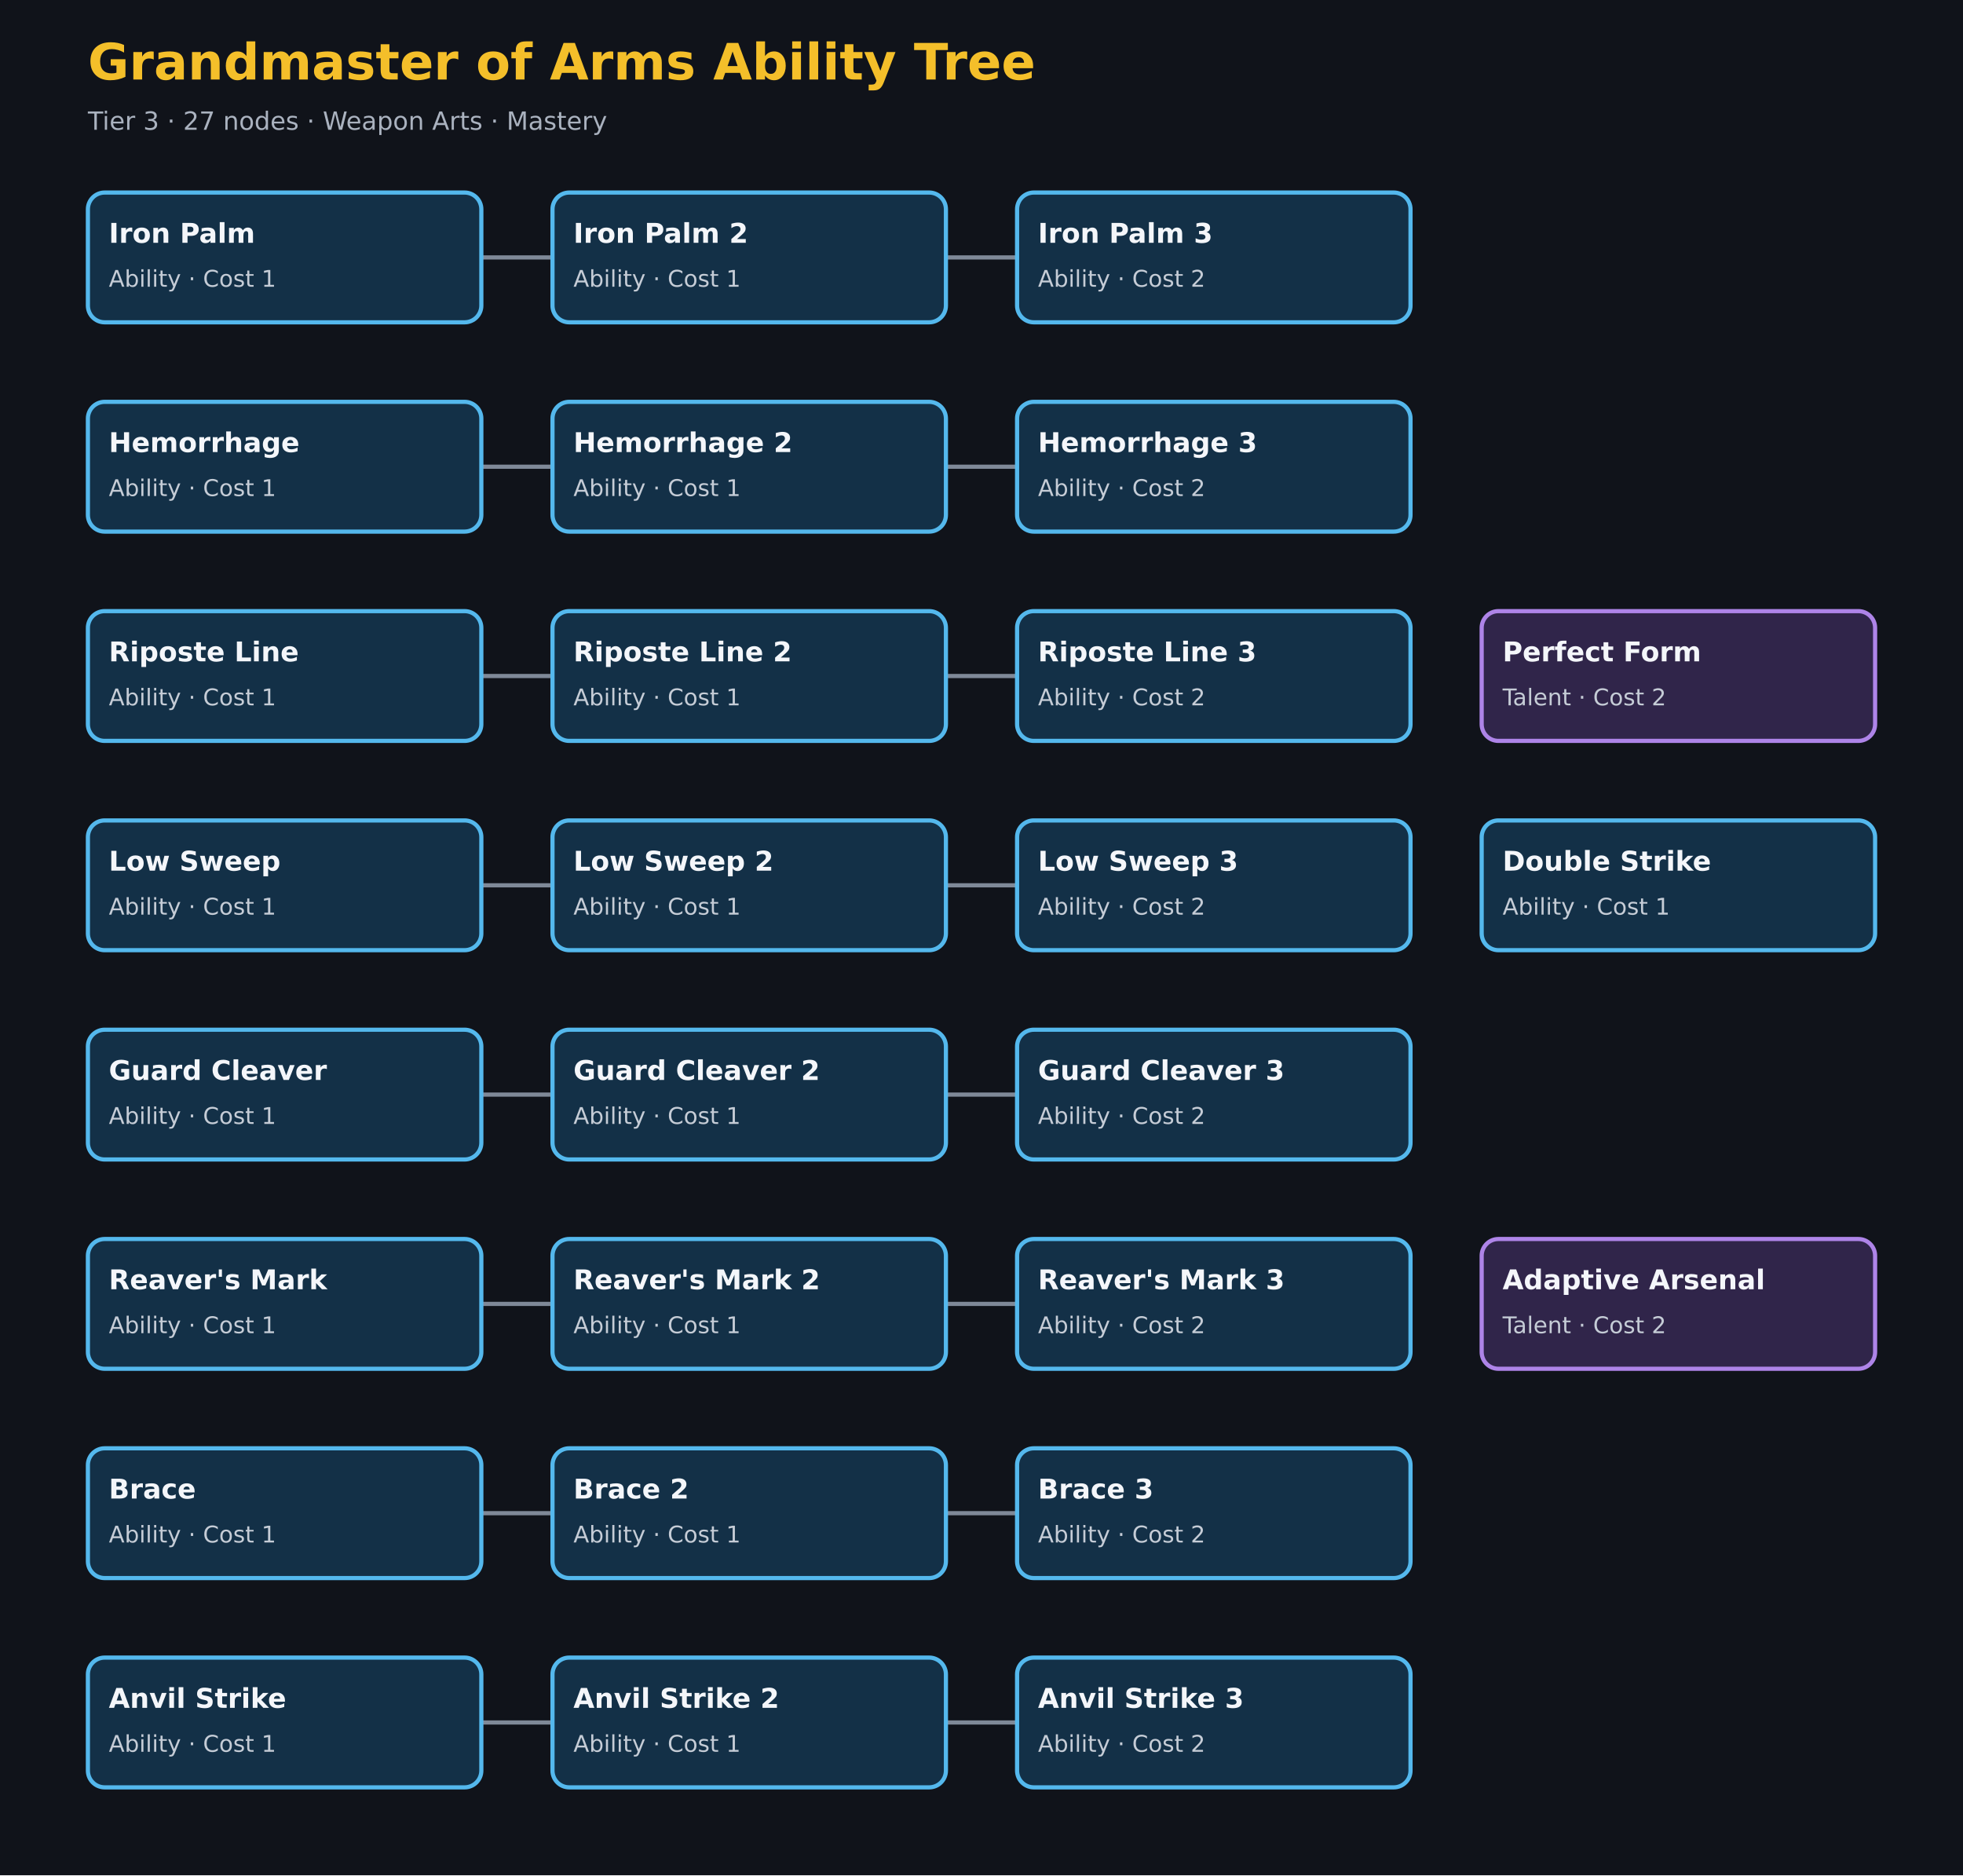
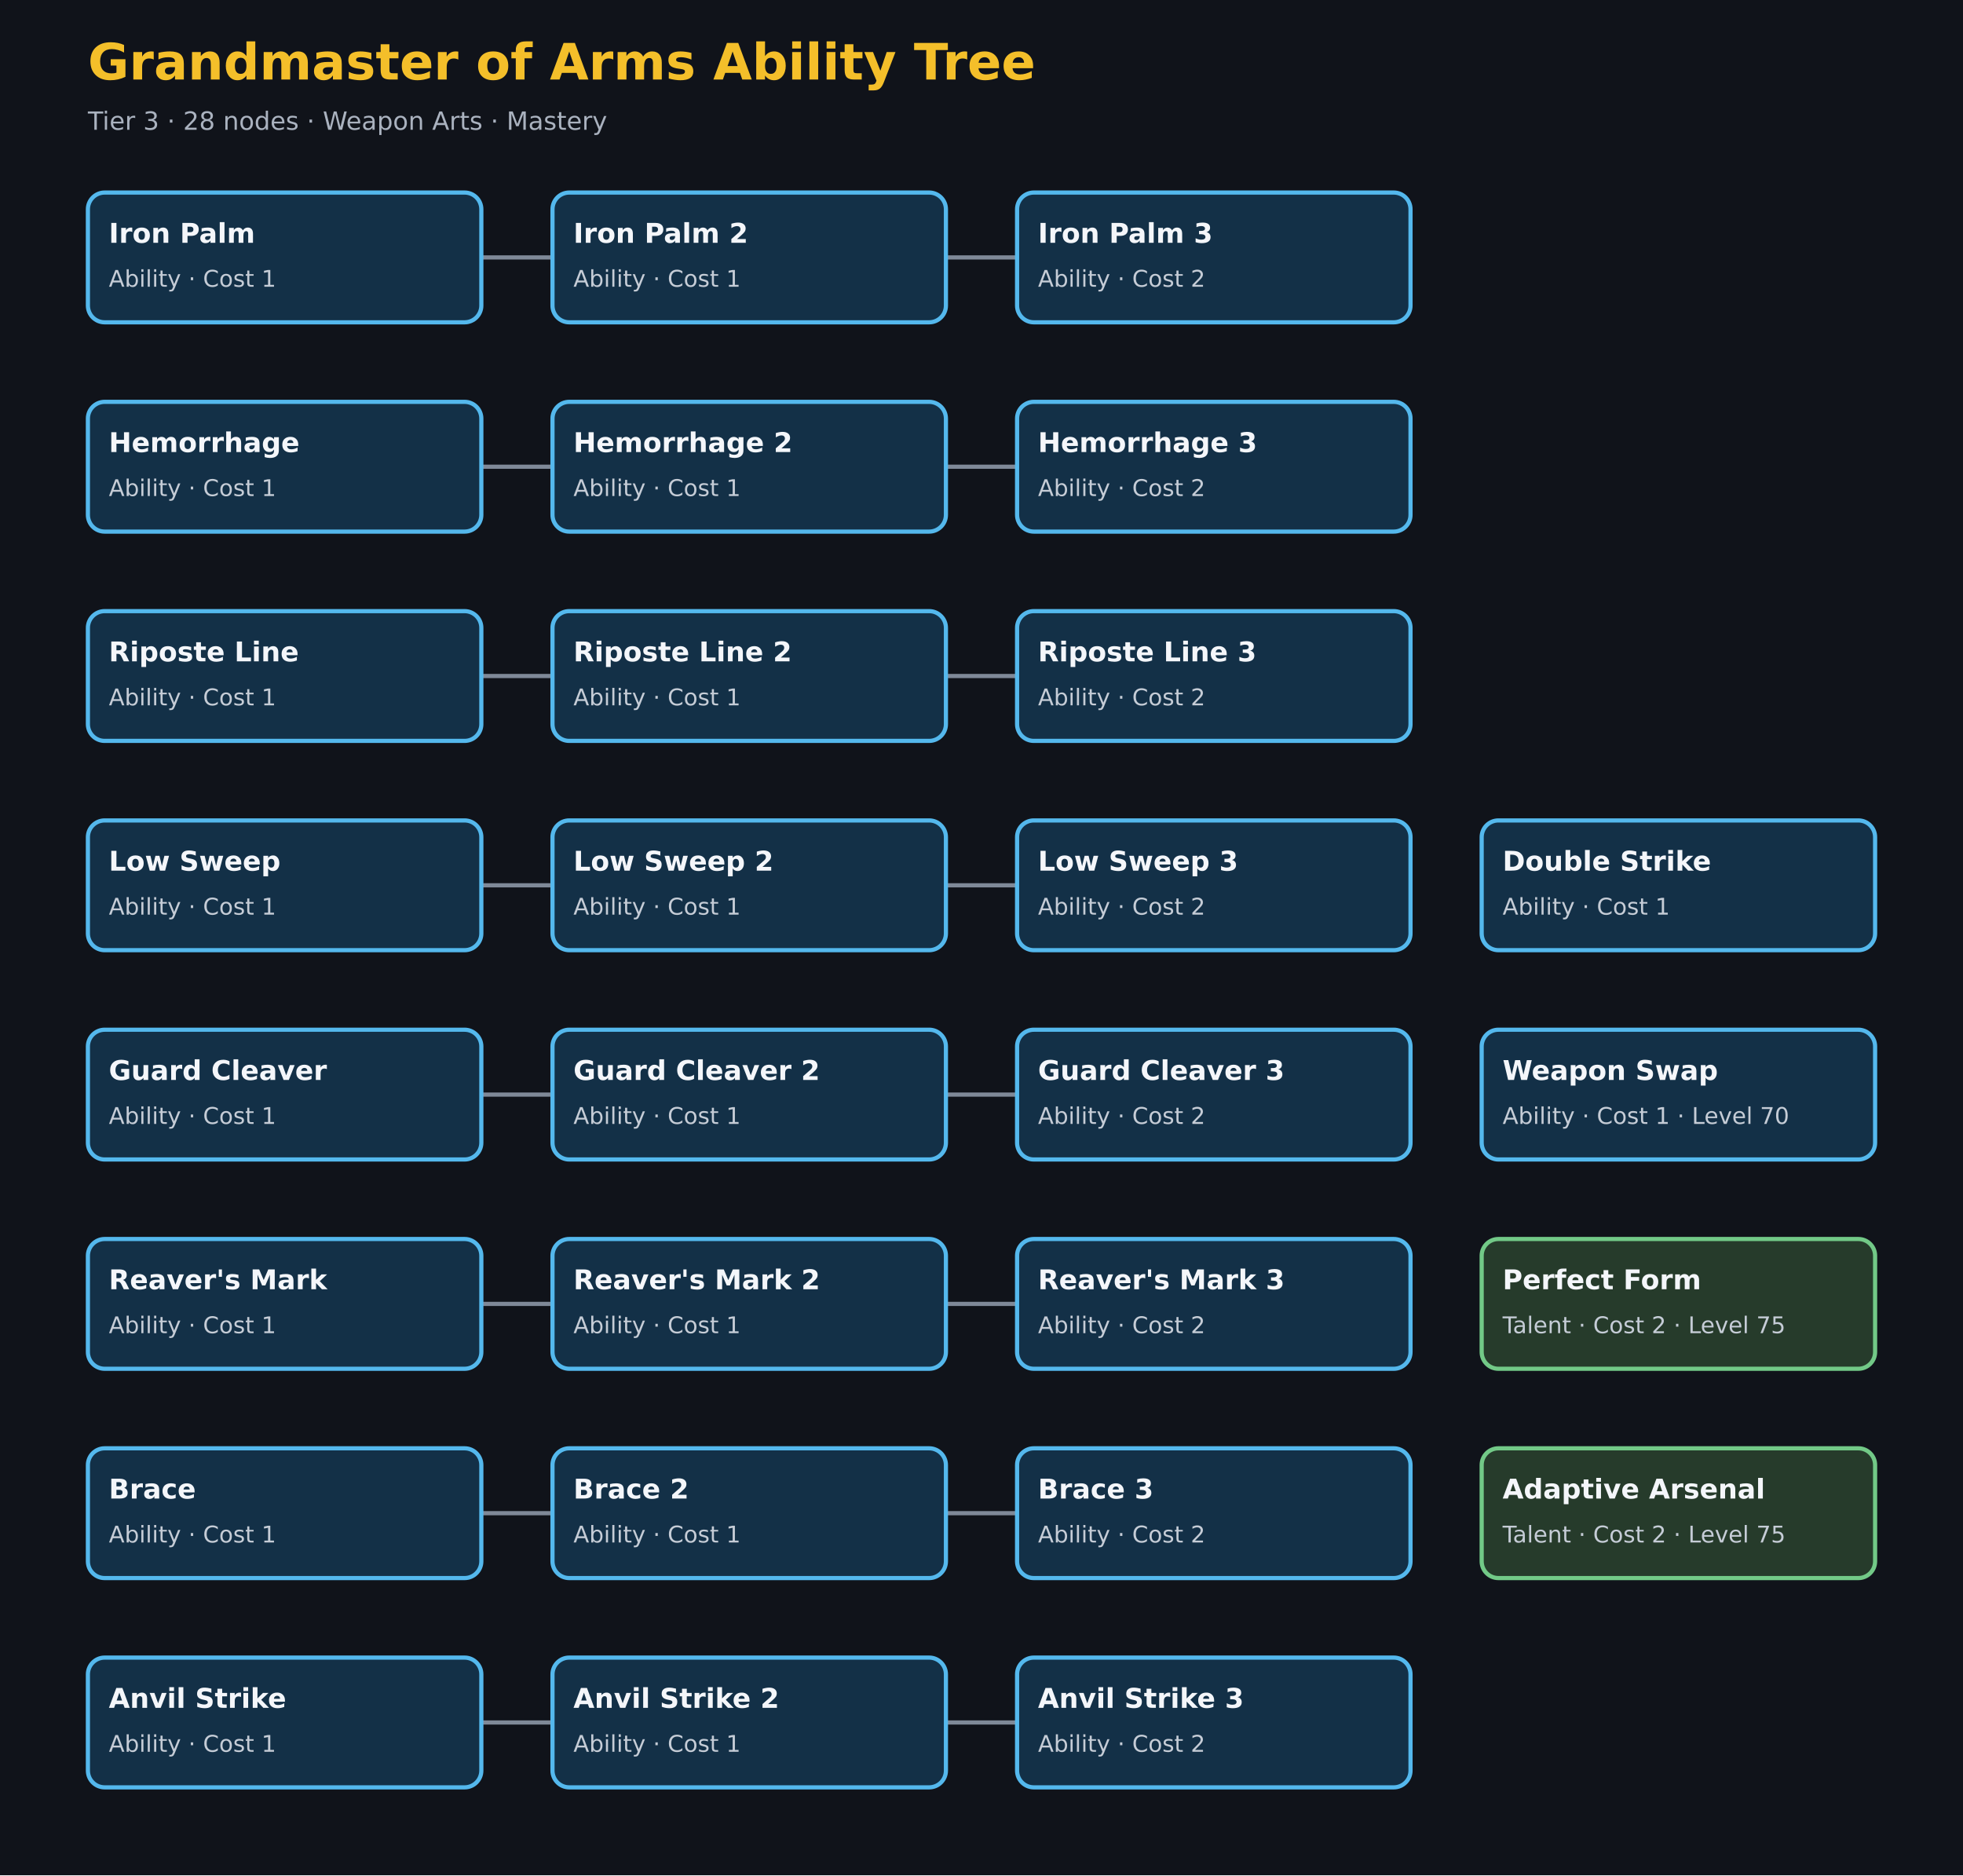
<svg xmlns="http://www.w3.org/2000/svg" width="938" height="896" viewBox="0 0 938 896">
  <style>
text{font-family:DejaVu Sans,Arial,sans-serif}
.title{fill:#f4bf2a;font-size:24px;font-weight:700}
.meta{fill:#aab2bf;font-size:12px}
.name{fill:#f4f6fa;font-size:13px;font-weight:700}
.detail{fill:#c5ccd6;font-size:11px}
.edge{fill:none;stroke:#7f8998;stroke-width:2}
</style>
  <rect width="938" height="896" fill="#10131a" />
  <text class="title" x="42" y="38">Grandmaster of Arms Ability Tree</text>
-   <text class="meta" x="42" y="62">Tier 3 · 27 nodes · Weapon Arts · Mastery</text>
+   <text class="meta" x="42" y="62">Tier 3 · 28 nodes · Weapon Arts · Mastery</text>
  <path class="edge" d="M 136.0 123.0 V 123.0 H 358.0 V 123.0" />
  <path class="edge" d="M 136.0 223.0 V 223.0 H 358.0 V 223.0" />
  <path class="edge" d="M 136.0 323.0 V 323.0 H 358.0 V 323.0" />
  <path class="edge" d="M 136.0 423.0 V 423.0 H 358.0 V 423.0" />
  <path class="edge" d="M 136.0 523.0 V 523.0 H 358.0 V 523.0" />
  <path class="edge" d="M 136.0 623.0 V 623.0 H 358.0 V 623.0" />
  <path class="edge" d="M 136.0 723.0 V 723.0 H 358.0 V 723.0" />
  <path class="edge" d="M 136.0 823.0 V 823.0 H 358.0 V 823.0" />
  <path class="edge" d="M 358.0 123.0 V 123.0 H 580.0 V 123.0" />
  <path class="edge" d="M 358.0 223.0 V 223.0 H 580.0 V 223.0" />
  <path class="edge" d="M 358.0 323.0 V 323.0 H 580.0 V 323.0" />
  <path class="edge" d="M 358.0 423.0 V 423.0 H 580.0 V 423.0" />
  <path class="edge" d="M 358.0 523.0 V 523.0 H 580.0 V 523.0" />
  <path class="edge" d="M 358.0 623.0 V 623.0 H 580.0 V 623.0" />
  <path class="edge" d="M 358.0 723.0 V 723.0 H 580.0 V 723.0" />
  <path class="edge" d="M 358.0 823.0 V 823.0 H 580.0 V 823.0" />
  <rect x="42.0" y="92.0" width="188" height="62" rx="8" fill="#133047" stroke="#54b8ed" stroke-width="2" />
  <text class="name" x="52.0" y="116.0">Iron Palm</text>
  <text class="detail" x="52.0" y="137.0">Ability · Cost 1</text>
  <rect x="42.0" y="192.0" width="188" height="62" rx="8" fill="#133047" stroke="#54b8ed" stroke-width="2" />
  <text class="name" x="52.0" y="216.0">Hemorrhage</text>
  <text class="detail" x="52.0" y="237.0">Ability · Cost 1</text>
  <rect x="42.0" y="292.0" width="188" height="62" rx="8" fill="#133047" stroke="#54b8ed" stroke-width="2" />
  <text class="name" x="52.0" y="316.0">Riposte Line</text>
  <text class="detail" x="52.0" y="337.0">Ability · Cost 1</text>
  <rect x="42.0" y="392.0" width="188" height="62" rx="8" fill="#133047" stroke="#54b8ed" stroke-width="2" />
  <text class="name" x="52.0" y="416.0">Low Sweep</text>
  <text class="detail" x="52.0" y="437.0">Ability · Cost 1</text>
  <rect x="42.0" y="492.0" width="188" height="62" rx="8" fill="#133047" stroke="#54b8ed" stroke-width="2" />
  <text class="name" x="52.0" y="516.0">Guard Cleaver</text>
  <text class="detail" x="52.0" y="537.0">Ability · Cost 1</text>
  <rect x="42.0" y="592.0" width="188" height="62" rx="8" fill="#133047" stroke="#54b8ed" stroke-width="2" />
  <text class="name" x="52.0" y="616.0">Reaver's Mark</text>
  <text class="detail" x="52.0" y="637.0">Ability · Cost 1</text>
  <rect x="42.0" y="692.0" width="188" height="62" rx="8" fill="#133047" stroke="#54b8ed" stroke-width="2" />
  <text class="name" x="52.0" y="716.0">Brace</text>
  <text class="detail" x="52.0" y="737.0">Ability · Cost 1</text>
  <rect x="42.0" y="792.0" width="188" height="62" rx="8" fill="#133047" stroke="#54b8ed" stroke-width="2" />
  <text class="name" x="52.0" y="816.0">Anvil Strike</text>
  <text class="detail" x="52.0" y="837.0">Ability · Cost 1</text>
  <rect x="264.0" y="92.0" width="188" height="62" rx="8" fill="#133047" stroke="#54b8ed" stroke-width="2" />
  <text class="name" x="274.0" y="116.0">Iron Palm 2</text>
  <text class="detail" x="274.0" y="137.0">Ability · Cost 1</text>
  <rect x="264.0" y="192.0" width="188" height="62" rx="8" fill="#133047" stroke="#54b8ed" stroke-width="2" />
  <text class="name" x="274.0" y="216.0">Hemorrhage 2</text>
  <text class="detail" x="274.0" y="237.0">Ability · Cost 1</text>
  <rect x="264.0" y="292.0" width="188" height="62" rx="8" fill="#133047" stroke="#54b8ed" stroke-width="2" />
  <text class="name" x="274.0" y="316.0">Riposte Line 2</text>
  <text class="detail" x="274.0" y="337.0">Ability · Cost 1</text>
  <rect x="264.0" y="392.0" width="188" height="62" rx="8" fill="#133047" stroke="#54b8ed" stroke-width="2" />
  <text class="name" x="274.0" y="416.0">Low Sweep 2</text>
  <text class="detail" x="274.0" y="437.0">Ability · Cost 1</text>
  <rect x="264.0" y="492.0" width="188" height="62" rx="8" fill="#133047" stroke="#54b8ed" stroke-width="2" />
  <text class="name" x="274.0" y="516.0">Guard Cleaver 2</text>
  <text class="detail" x="274.0" y="537.0">Ability · Cost 1</text>
  <rect x="264.0" y="592.0" width="188" height="62" rx="8" fill="#133047" stroke="#54b8ed" stroke-width="2" />
  <text class="name" x="274.0" y="616.0">Reaver's Mark 2</text>
  <text class="detail" x="274.0" y="637.0">Ability · Cost 1</text>
  <rect x="264.0" y="692.0" width="188" height="62" rx="8" fill="#133047" stroke="#54b8ed" stroke-width="2" />
  <text class="name" x="274.0" y="716.0">Brace 2</text>
  <text class="detail" x="274.0" y="737.0">Ability · Cost 1</text>
  <rect x="264.0" y="792.0" width="188" height="62" rx="8" fill="#133047" stroke="#54b8ed" stroke-width="2" />
  <text class="name" x="274.0" y="816.0">Anvil Strike 2</text>
  <text class="detail" x="274.0" y="837.0">Ability · Cost 1</text>
  <rect x="486.0" y="92.0" width="188" height="62" rx="8" fill="#133047" stroke="#54b8ed" stroke-width="2" />
  <text class="name" x="496.0" y="116.0">Iron Palm 3</text>
  <text class="detail" x="496.0" y="137.0">Ability · Cost 2</text>
  <rect x="486.0" y="192.0" width="188" height="62" rx="8" fill="#133047" stroke="#54b8ed" stroke-width="2" />
  <text class="name" x="496.0" y="216.0">Hemorrhage 3</text>
  <text class="detail" x="496.0" y="237.0">Ability · Cost 2</text>
  <rect x="486.0" y="292.0" width="188" height="62" rx="8" fill="#133047" stroke="#54b8ed" stroke-width="2" />
  <text class="name" x="496.0" y="316.0">Riposte Line 3</text>
  <text class="detail" x="496.0" y="337.0">Ability · Cost 2</text>
  <rect x="486.0" y="392.0" width="188" height="62" rx="8" fill="#133047" stroke="#54b8ed" stroke-width="2" />
  <text class="name" x="496.0" y="416.0">Low Sweep 3</text>
  <text class="detail" x="496.0" y="437.0">Ability · Cost 2</text>
  <rect x="486.0" y="492.0" width="188" height="62" rx="8" fill="#133047" stroke="#54b8ed" stroke-width="2" />
  <text class="name" x="496.0" y="516.0">Guard Cleaver 3</text>
  <text class="detail" x="496.0" y="537.0">Ability · Cost 2</text>
  <rect x="486.0" y="592.0" width="188" height="62" rx="8" fill="#133047" stroke="#54b8ed" stroke-width="2" />
  <text class="name" x="496.0" y="616.0">Reaver's Mark 3</text>
  <text class="detail" x="496.0" y="637.0">Ability · Cost 2</text>
  <rect x="486.0" y="692.0" width="188" height="62" rx="8" fill="#133047" stroke="#54b8ed" stroke-width="2" />
  <text class="name" x="496.0" y="716.0">Brace 3</text>
  <text class="detail" x="496.0" y="737.0">Ability · Cost 2</text>
  <rect x="486.0" y="792.0" width="188" height="62" rx="8" fill="#133047" stroke="#54b8ed" stroke-width="2" />
  <text class="name" x="496.0" y="816.0">Anvil Strike 3</text>
  <text class="detail" x="496.0" y="837.0">Ability · Cost 2</text>
  <rect x="708.0" y="392.0" width="188" height="62" rx="8" fill="#133047" stroke="#54b8ed" stroke-width="2" />
  <text class="name" x="718.0" y="416.0">Double Strike</text>
  <text class="detail" x="718.0" y="437.0">Ability · Cost 1</text>
-   <rect x="708.0" y="292.0" width="188" height="62" rx="8" fill="#30254a" stroke="#ae84e8" stroke-width="2" />
-   <text class="name" x="718.0" y="316.0">Perfect Form</text>
-   <text class="detail" x="718.0" y="337.0">Talent · Cost 2</text>
-   <rect x="708.0" y="592.0" width="188" height="62" rx="8" fill="#30254a" stroke="#ae84e8" stroke-width="2" />
-   <text class="name" x="718.0" y="616.0">Adaptive Arsenal</text>
-   <text class="detail" x="718.0" y="637.0">Talent · Cost 2</text>
+   <rect x="708.0" y="492.0" width="188" height="62" rx="8" fill="#133047" stroke="#54b8ed" stroke-width="2" />
+   <text class="name" x="718.0" y="516.0">Weapon Swap</text>
+   <text class="detail" x="718.0" y="537.0">Ability · Cost 1 · Level 70</text>
+   <rect x="708.0" y="592.0" width="188" height="62" rx="8" fill="#263b2b" stroke="#72c987" stroke-width="2" />
+   <text class="name" x="718.0" y="616.0">Perfect Form</text>
+   <text class="detail" x="718.0" y="637.0">Talent · Cost 2 · Level 75</text>
+   <rect x="708.0" y="692.0" width="188" height="62" rx="8" fill="#263b2b" stroke="#72c987" stroke-width="2" />
+   <text class="name" x="718.0" y="716.0">Adaptive Arsenal</text>
+   <text class="detail" x="718.0" y="737.0">Talent · Cost 2 · Level 75</text>
</svg>
